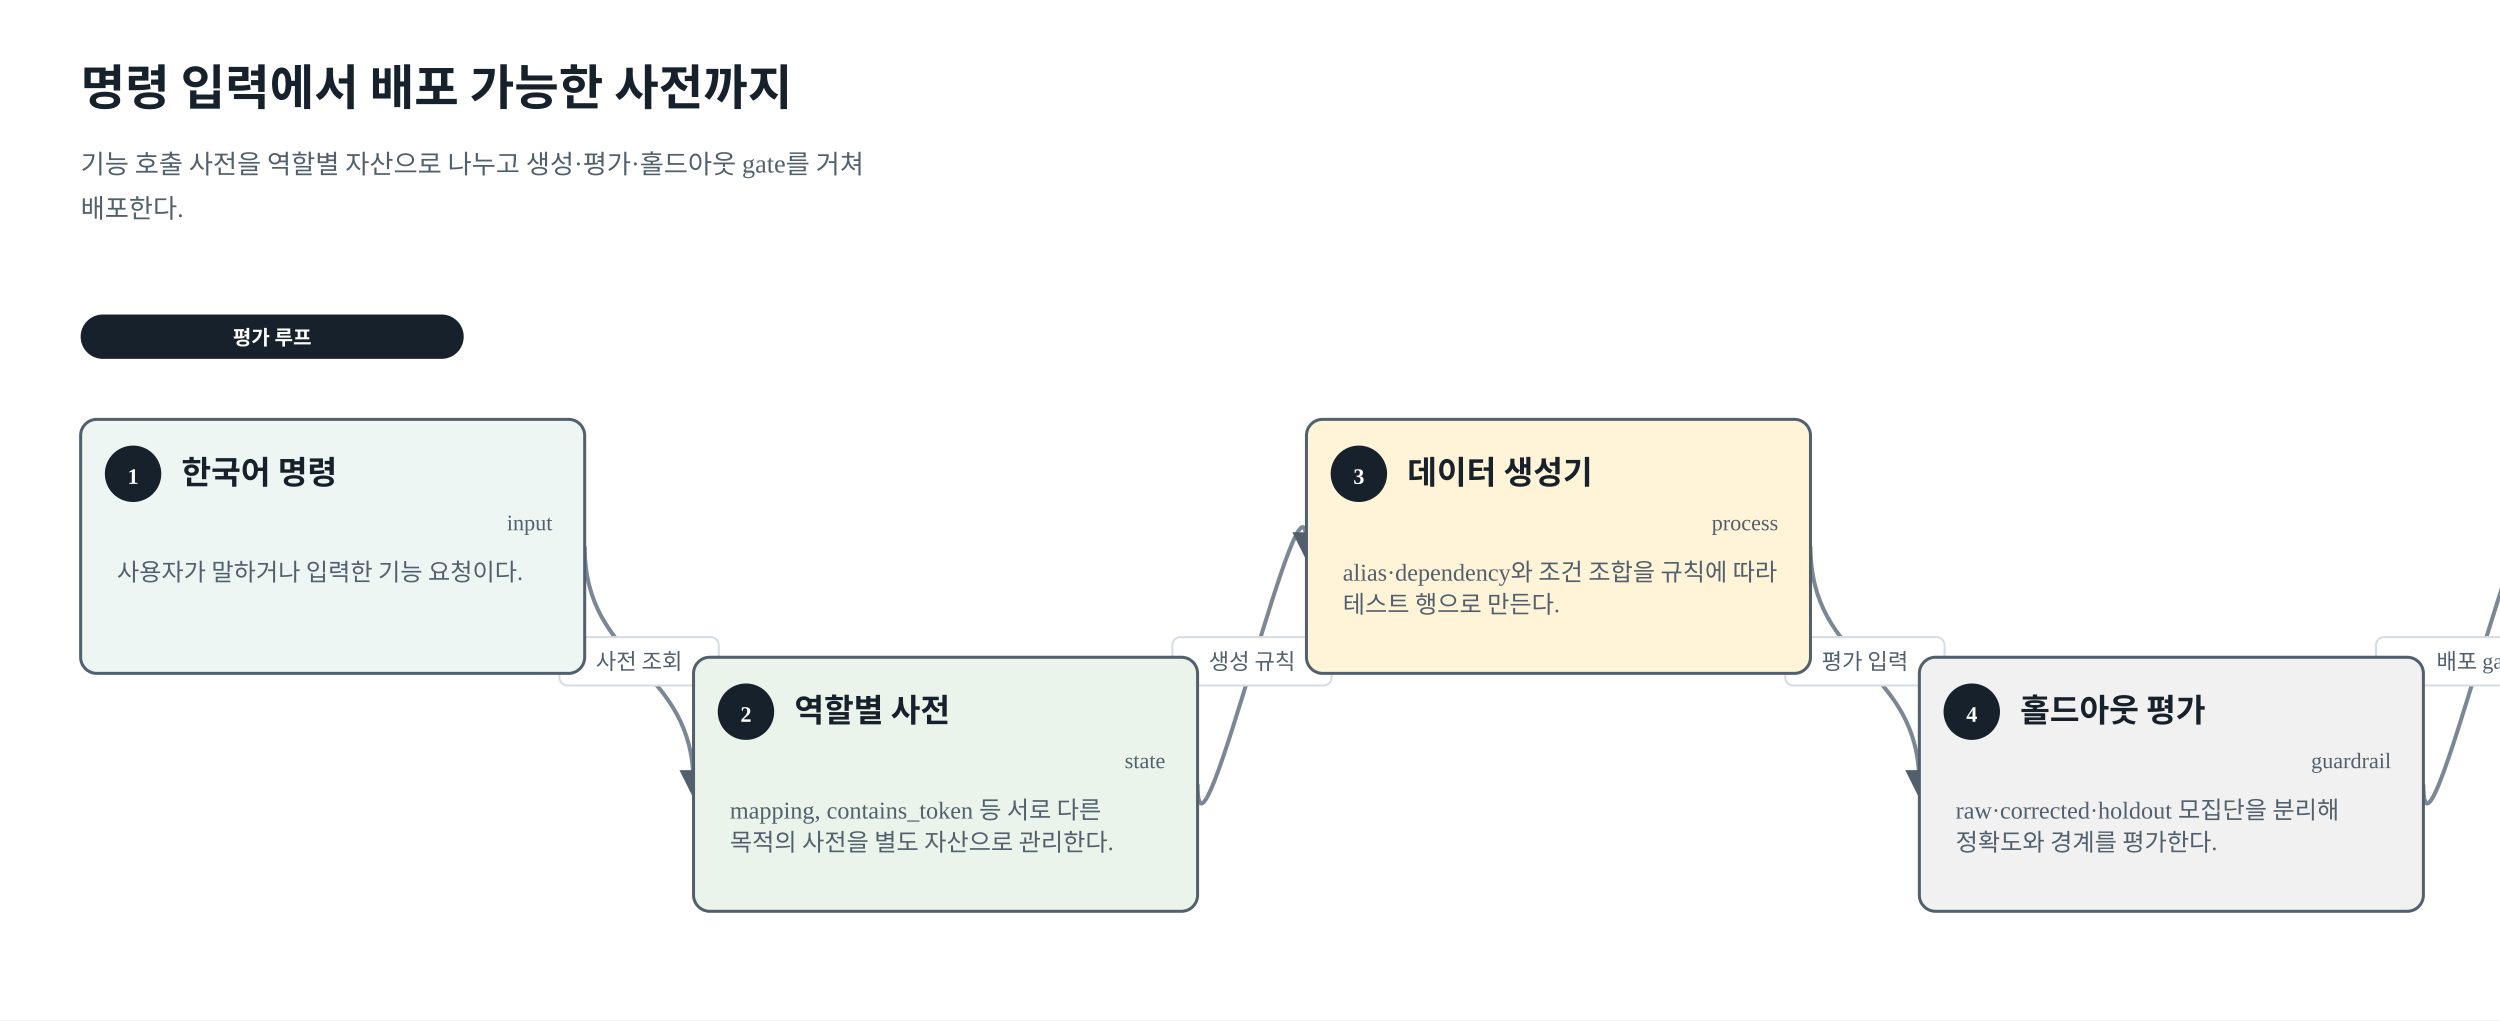
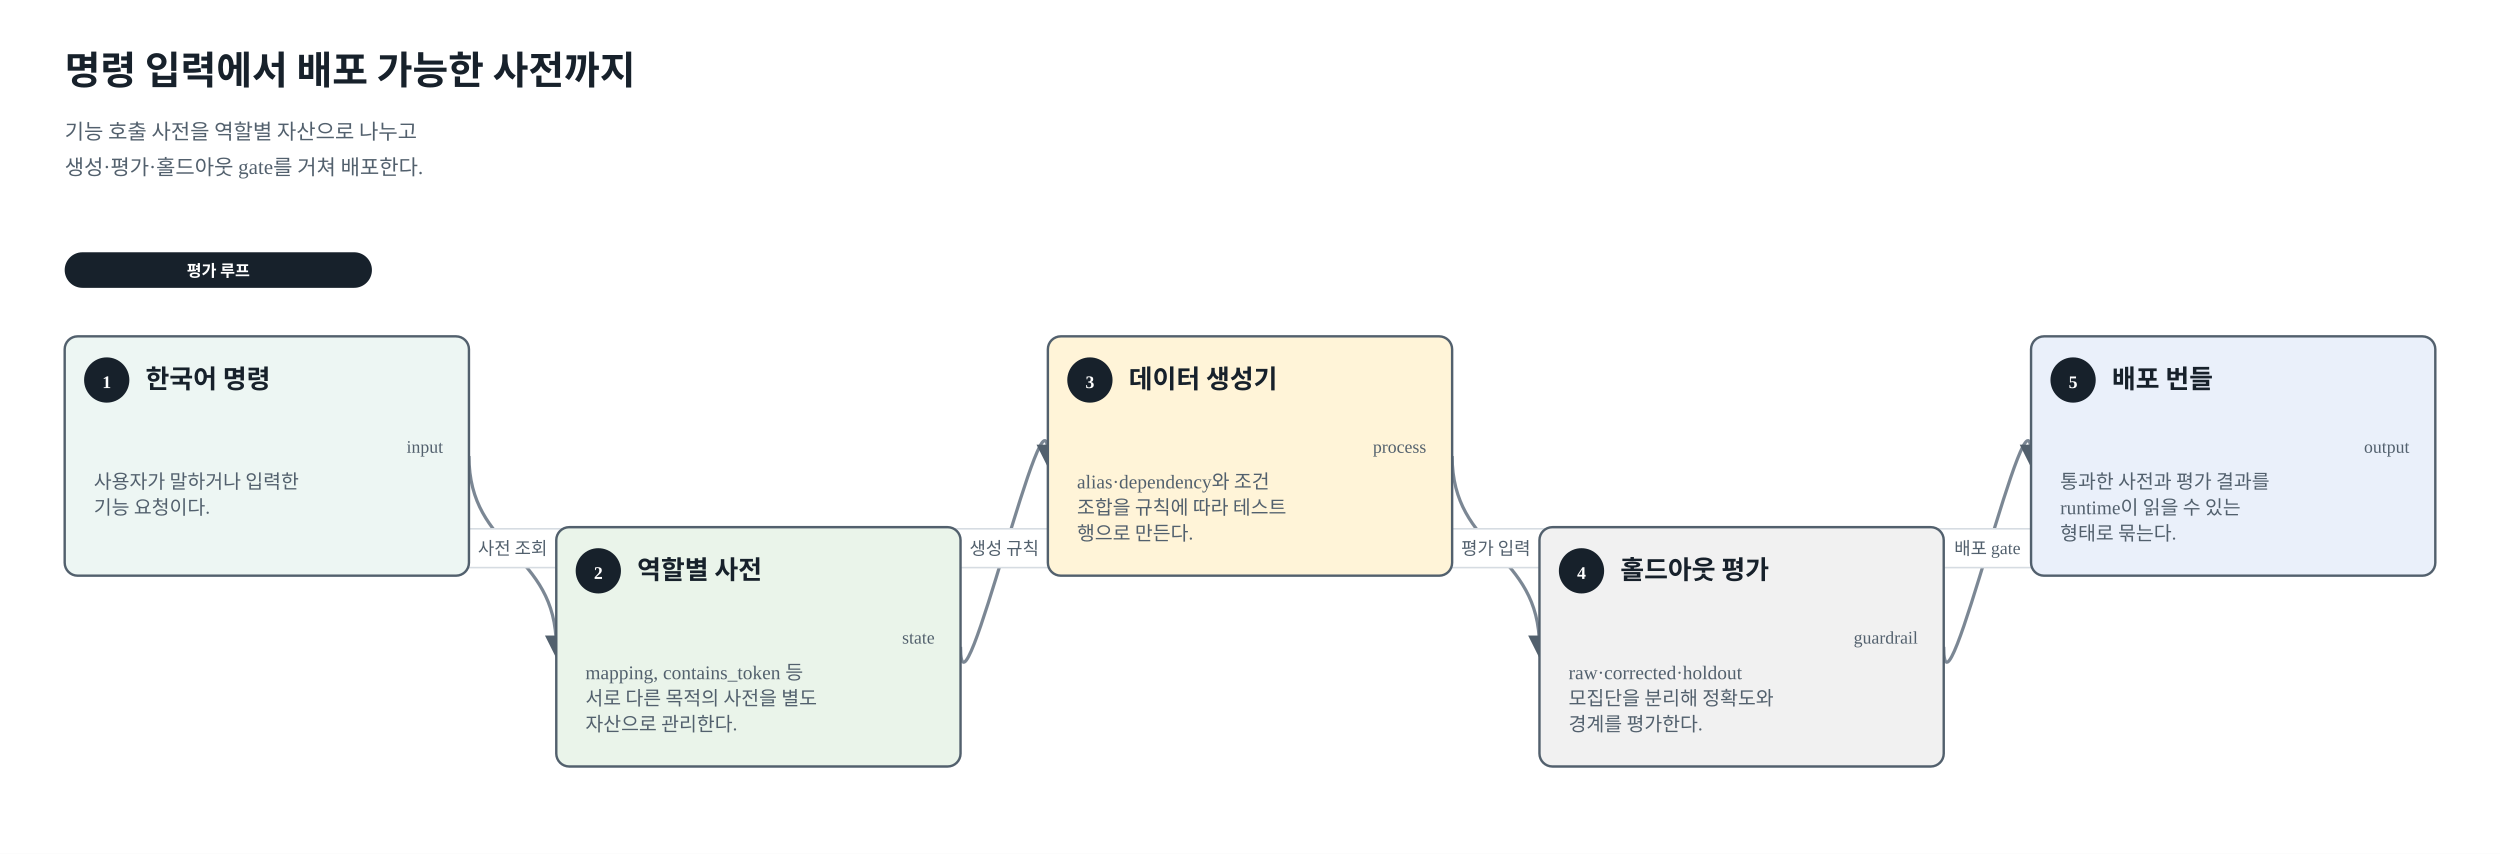
- <svg xmlns="http://www.w3.org/2000/svg" viewBox="0 0 1240 506" role="img" aria-labelledby="system-map-title system-map-desc">
+ <svg xmlns="http://www.w3.org/2000/svg" viewBox="0 0 1546 528" role="img" aria-labelledby="system-map-title system-map-desc">
  <defs>
    <marker id="system-map-arrow" viewBox="0 0 10 10" refX="5" refY="5" markerWidth="7" markerHeight="7" orient="auto-start-reverse">
      <path d="M 0 0 L 10 5 L 0 10 z" fill="#52606d" />
    </marker>
  </defs>
-   <rect width="1240" height="506" fill="#ffffff" />
+   <rect width="1546" height="528" fill="#ffffff" />
  <text fill="#17212b" font-size="24" font-weight="700">
    <tspan x="40" y="52">명령 입력에서 배포 가능한 사전까지</tspan>
  </text>
  <text fill="#52606d" font-size="13">
-     <tspan x="40" y="86">기능 호출 사전을 역할별 자산으로 나누고 생성·평가·홀드아웃 gate를 거쳐</tspan>
-     <tspan x="40" y="108">배포한다.</tspan>
+     <tspan x="40" y="86">기능 호출 사전을 역할별 자산으로 나누고</tspan>
+     <tspan x="40" y="108">생성·평가·홀드아웃 gate를 거쳐 배포한다.</tspan>
  </text>
  <rect x="40" y="156" width="190" height="22" rx="11" fill="#17212b" />
  <text x="135" y="171" text-anchor="middle" fill="#ffffff" font-size="10" font-weight="700">평가 루프</text>
  <g data-flow="flow-01">
-     <path d="M 290 271 C 290 330, 344 330, 344 389" fill="none" stroke="#7b8794" stroke-width="2" marker-end="url(#system-map-arrow)" />
-     <rect x="277.5" y="316" width="79" height="24" rx="4" fill="#ffffff" stroke="#d6dce2" />
-     <text x="317" y="332" text-anchor="middle" fill="#52606d" font-size="11">사전 조회</text>
+     <path d="M 290 282 C 290 341, 344 341, 344 400" fill="none" stroke="#7b8794" stroke-width="2" marker-end="url(#system-map-arrow)" />
+     <rect x="278" y="327" width="78" height="24" rx="4" fill="#ffffff" stroke="#d6dce2" />
+     <text x="317" y="343" text-anchor="middle" fill="#52606d" font-size="11">사전 조회</text>
  </g>
  <g data-flow="flow-02">
-     <path d="M 594 389 C 594 448, 648 212, 648 271" fill="none" stroke="#7b8794" stroke-width="2" marker-end="url(#system-map-arrow)" />
-     <rect x="581.5" y="316" width="79" height="24" rx="4" fill="#ffffff" stroke="#d6dce2" />
-     <text x="621" y="332" text-anchor="middle" fill="#52606d" font-size="11">생성 규칙</text>
+     <path d="M 594 400 C 594 459, 648 223, 648 282" fill="none" stroke="#7b8794" stroke-width="2" marker-end="url(#system-map-arrow)" />
+     <rect x="582" y="327" width="78" height="24" rx="4" fill="#ffffff" stroke="#d6dce2" />
+     <text x="621" y="343" text-anchor="middle" fill="#52606d" font-size="11">생성 규칙</text>
  </g>
  <g data-flow="flow-03">
-     <path d="M 898 271 C 898 330, 952 330, 952 389" fill="none" stroke="#7b8794" stroke-width="2" marker-end="url(#system-map-arrow)" />
-     <rect x="885.5" y="316" width="79" height="24" rx="4" fill="#ffffff" stroke="#d6dce2" />
-     <text x="925" y="332" text-anchor="middle" fill="#52606d" font-size="11">평가 입력</text>
+     <path d="M 898 282 C 898 341, 952 341, 952 400" fill="none" stroke="#7b8794" stroke-width="2" marker-end="url(#system-map-arrow)" />
+     <rect x="886" y="327" width="78" height="24" rx="4" fill="#ffffff" stroke="#d6dce2" />
+     <text x="925" y="343" text-anchor="middle" fill="#52606d" font-size="11">평가 입력</text>
  </g>
  <g data-flow="flow-04">
-     <path d="M 1202 389 C 1202 448, 1256 212, 1256 271" fill="none" stroke="#7b8794" stroke-width="2" marker-end="url(#system-map-arrow)" />
-     <rect x="1178.5" y="316" width="101" height="24" rx="4" fill="#ffffff" stroke="#d6dce2" />
-     <text x="1229" y="332" text-anchor="middle" fill="#52606d" font-size="11">배포 gate</text>
+     <path d="M 1202 400 C 1202 459, 1256 223, 1256 282" fill="none" stroke="#7b8794" stroke-width="2" marker-end="url(#system-map-arrow)" />
+     <rect x="1190" y="327" width="78" height="24" rx="4" fill="#ffffff" stroke="#d6dce2" />
+     <text x="1229" y="343" text-anchor="middle" fill="#52606d" font-size="11">배포 gate</text>
  </g>
  <g data-node="command-input">
-     <rect x="40" y="208" width="250" height="126" rx="8" fill="#edf6f3" stroke="#52606d" stroke-width="1.5" />
+     <rect x="40" y="208" width="250" height="148" rx="8" fill="#edf6f3" stroke="#52606d" stroke-width="1.5" />
    <circle cx="66" cy="235" r="14" fill="#17212b" />
    <text x="66" y="240" text-anchor="middle" fill="#ffffff" font-size="11" font-weight="700">1</text>
-     <text x="90" y="240" fill="#17212b" font-size="16" font-weight="700">한국어 명령</text>
-     <text x="274" y="263" text-anchor="end" fill="#52606d" font-size="11">input</text>
+     <text x="90" y="240" fill="#17212b" font-size="16" font-weight="700">
+       <tspan x="90" y="240">한국어 명령</tspan>
+     </text>
+     <text x="274" y="280" text-anchor="end" fill="#52606d" font-size="11">input</text>
    <text x="58" y="286" fill="#52606d" font-size="12">
-       <tspan x="58" y="288">사용자가 말하거나 입력한 기능 요청이다.</tspan>
+       <tspan x="58" y="302">사용자가 말하거나 입력한</tspan>
+       <tspan x="58" y="318">기능 요청이다.</tspan>
    </text>
  </g>
  <g data-node="dictionary-bundle">
-     <rect x="344" y="326" width="250" height="126" rx="8" fill="#eaf4ea" stroke="#52606d" stroke-width="1.5" />
+     <rect x="344" y="326" width="250" height="148" rx="8" fill="#eaf4ea" stroke="#52606d" stroke-width="1.5" />
    <circle cx="370" cy="353" r="14" fill="#17212b" />
    <text x="370" y="358" text-anchor="middle" fill="#ffffff" font-size="11" font-weight="700">2</text>
-     <text x="394" y="358" fill="#17212b" font-size="16" font-weight="700">역할별 사전</text>
-     <text x="578" y="381" text-anchor="end" fill="#52606d" font-size="11">state</text>
+     <text x="394" y="358" fill="#17212b" font-size="16" font-weight="700">
+       <tspan x="394" y="358">역할별 사전</tspan>
+     </text>
+     <text x="578" y="398" text-anchor="end" fill="#52606d" font-size="11">state</text>
    <text x="362" y="404" fill="#52606d" font-size="12">
-       <tspan x="362" y="406">mapping, contains_token 등 서로 다른</tspan>
-       <tspan x="362" y="422">목적의 사전을 별도 자산으로 관리한다.</tspan>
+       <tspan x="362" y="420">mapping, contains_token 등</tspan>
+       <tspan x="362" y="436">서로 다른 목적의 사전을 별도</tspan>
+       <tspan x="362" y="452">자산으로 관리한다.</tspan>
    </text>
  </g>
  <g data-node="generator">
-     <rect x="648" y="208" width="250" height="126" rx="8" fill="#fff4d8" stroke="#52606d" stroke-width="1.5" />
+     <rect x="648" y="208" width="250" height="148" rx="8" fill="#fff4d8" stroke="#52606d" stroke-width="1.5" />
    <circle cx="674" cy="235" r="14" fill="#17212b" />
    <text x="674" y="240" text-anchor="middle" fill="#ffffff" font-size="11" font-weight="700">3</text>
-     <text x="698" y="240" fill="#17212b" font-size="16" font-weight="700">데이터 생성기</text>
-     <text x="882" y="263" text-anchor="end" fill="#52606d" font-size="11">process</text>
+     <text x="698" y="240" fill="#17212b" font-size="16" font-weight="700">
+       <tspan x="698" y="240">데이터 생성기</tspan>
+     </text>
+     <text x="882" y="280" text-anchor="end" fill="#52606d" font-size="11">process</text>
    <text x="666" y="286" fill="#52606d" font-size="12">
-       <tspan x="666" y="288">alias·dependency와 조건 조합을 규칙에 따라</tspan>
-       <tspan x="666" y="304">테스트 행으로 만든다.</tspan>
+       <tspan x="666" y="302">alias·dependency와 조건</tspan>
+       <tspan x="666" y="318">조합을 규칙에 따라 테스트</tspan>
+       <tspan x="666" y="334">행으로 만든다.</tspan>
    </text>
  </g>
  <g data-node="holdout-eval">
-     <rect x="952" y="326" width="250" height="126" rx="8" fill="#f1f1f1" stroke="#52606d" stroke-width="1.5" />
+     <rect x="952" y="326" width="250" height="148" rx="8" fill="#f1f1f1" stroke="#52606d" stroke-width="1.5" />
    <circle cx="978" cy="353" r="14" fill="#17212b" />
    <text x="978" y="358" text-anchor="middle" fill="#ffffff" font-size="11" font-weight="700">4</text>
-     <text x="1002" y="358" fill="#17212b" font-size="16" font-weight="700">홀드아웃 평가</text>
-     <text x="1186" y="381" text-anchor="end" fill="#52606d" font-size="11">guardrail</text>
+     <text x="1002" y="358" fill="#17212b" font-size="16" font-weight="700">
+       <tspan x="1002" y="358">홀드아웃 평가</tspan>
+     </text>
+     <text x="1186" y="398" text-anchor="end" fill="#52606d" font-size="11">guardrail</text>
    <text x="970" y="404" fill="#52606d" font-size="12">
-       <tspan x="970" y="406">raw·corrected·holdout 모집단을 분리해</tspan>
-       <tspan x="970" y="422">정확도와 경계를 평가한다.</tspan>
+       <tspan x="970" y="420">raw·corrected·holdout</tspan>
+       <tspan x="970" y="436">모집단을 분리해 정확도와</tspan>
+       <tspan x="970" y="452">경계를 평가한다.</tspan>
    </text>
  </g>
  <g data-node="release-bundle">
-     <rect x="1256" y="208" width="250" height="126" rx="8" fill="#eaf0fa" stroke="#52606d" stroke-width="1.5" />
+     <rect x="1256" y="208" width="250" height="148" rx="8" fill="#eaf0fa" stroke="#52606d" stroke-width="1.5" />
    <circle cx="1282" cy="235" r="14" fill="#17212b" />
    <text x="1282" y="240" text-anchor="middle" fill="#ffffff" font-size="11" font-weight="700">5</text>
-     <text x="1306" y="240" fill="#17212b" font-size="16" font-weight="700">배포 번들</text>
-     <text x="1490" y="263" text-anchor="end" fill="#52606d" font-size="11">output</text>
+     <text x="1306" y="240" fill="#17212b" font-size="16" font-weight="700">
+       <tspan x="1306" y="240">배포 번들</tspan>
+     </text>
+     <text x="1490" y="280" text-anchor="end" fill="#52606d" font-size="11">output</text>
    <text x="1274" y="286" fill="#52606d" font-size="12">
-       <tspan x="1274" y="288">통과한 사전과 평가 결과를 runtime이 읽을 수 있는</tspan>
-       <tspan x="1274" y="304">형태로 묶는다.</tspan>
+       <tspan x="1274" y="302">통과한 사전과 평가 결과를</tspan>
+       <tspan x="1274" y="318">runtime이 읽을 수 있는</tspan>
+       <tspan x="1274" y="334">형태로 묶는다.</tspan>
    </text>
  </g>
</svg>
